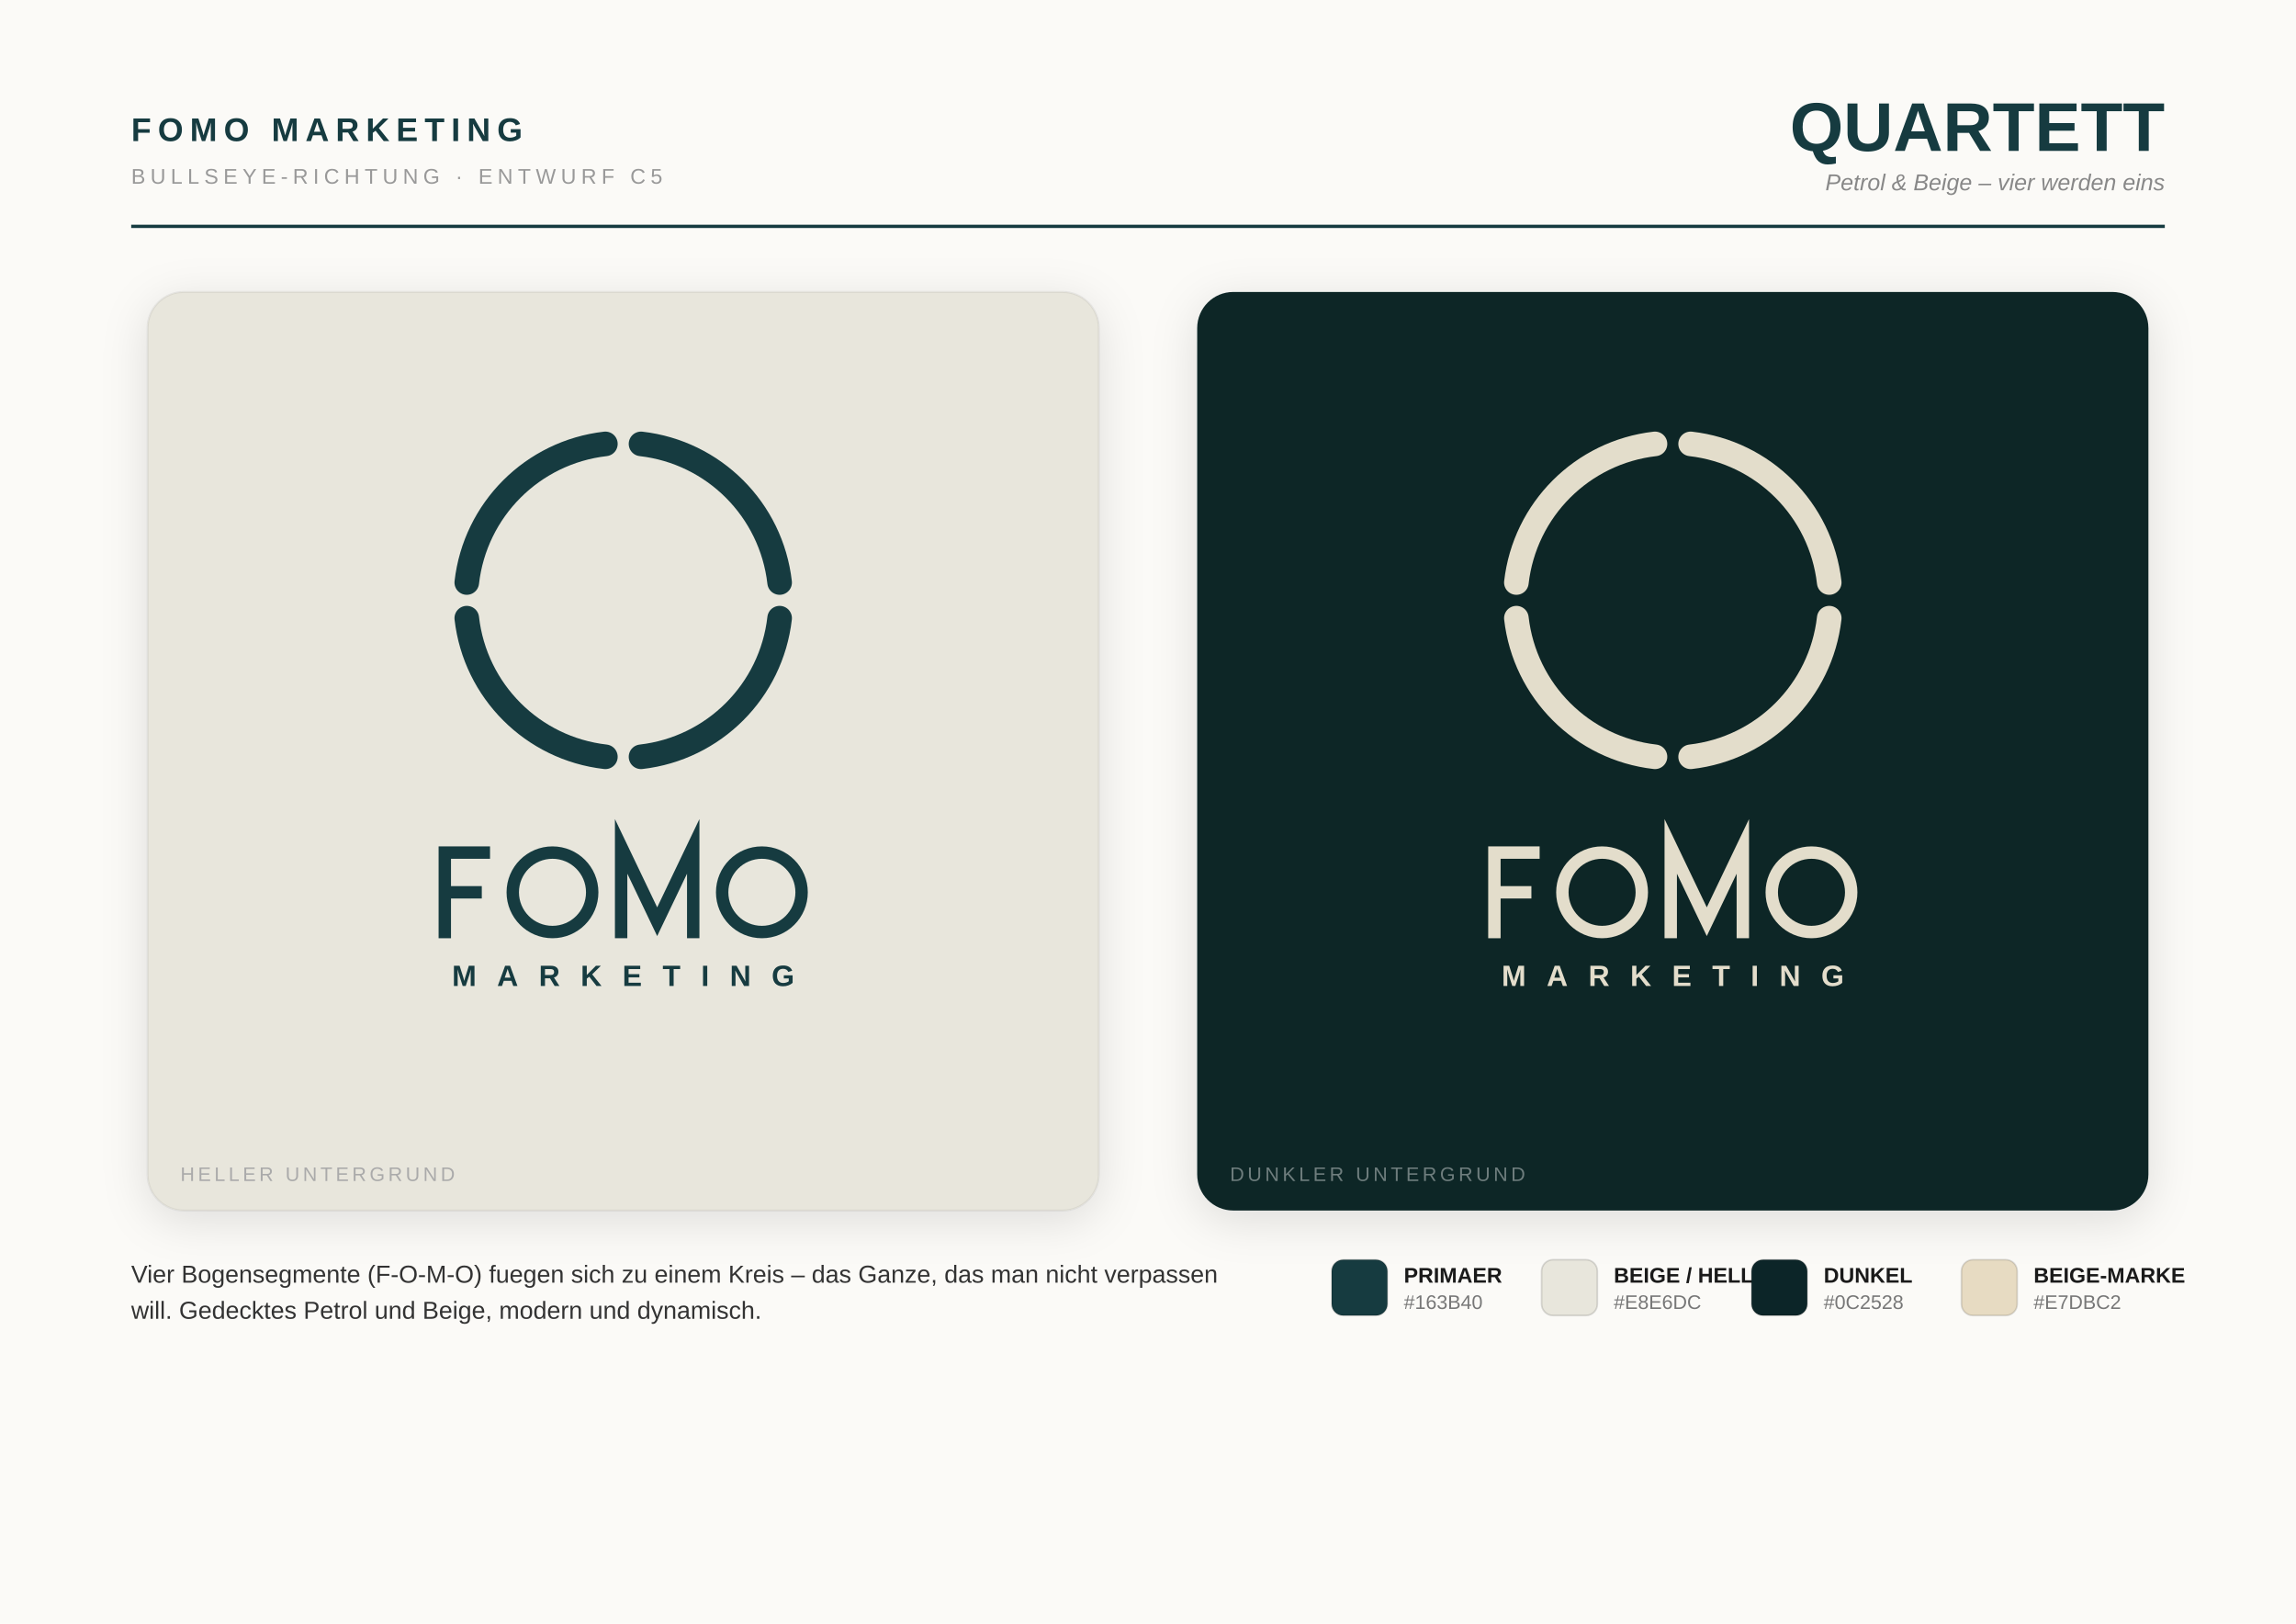
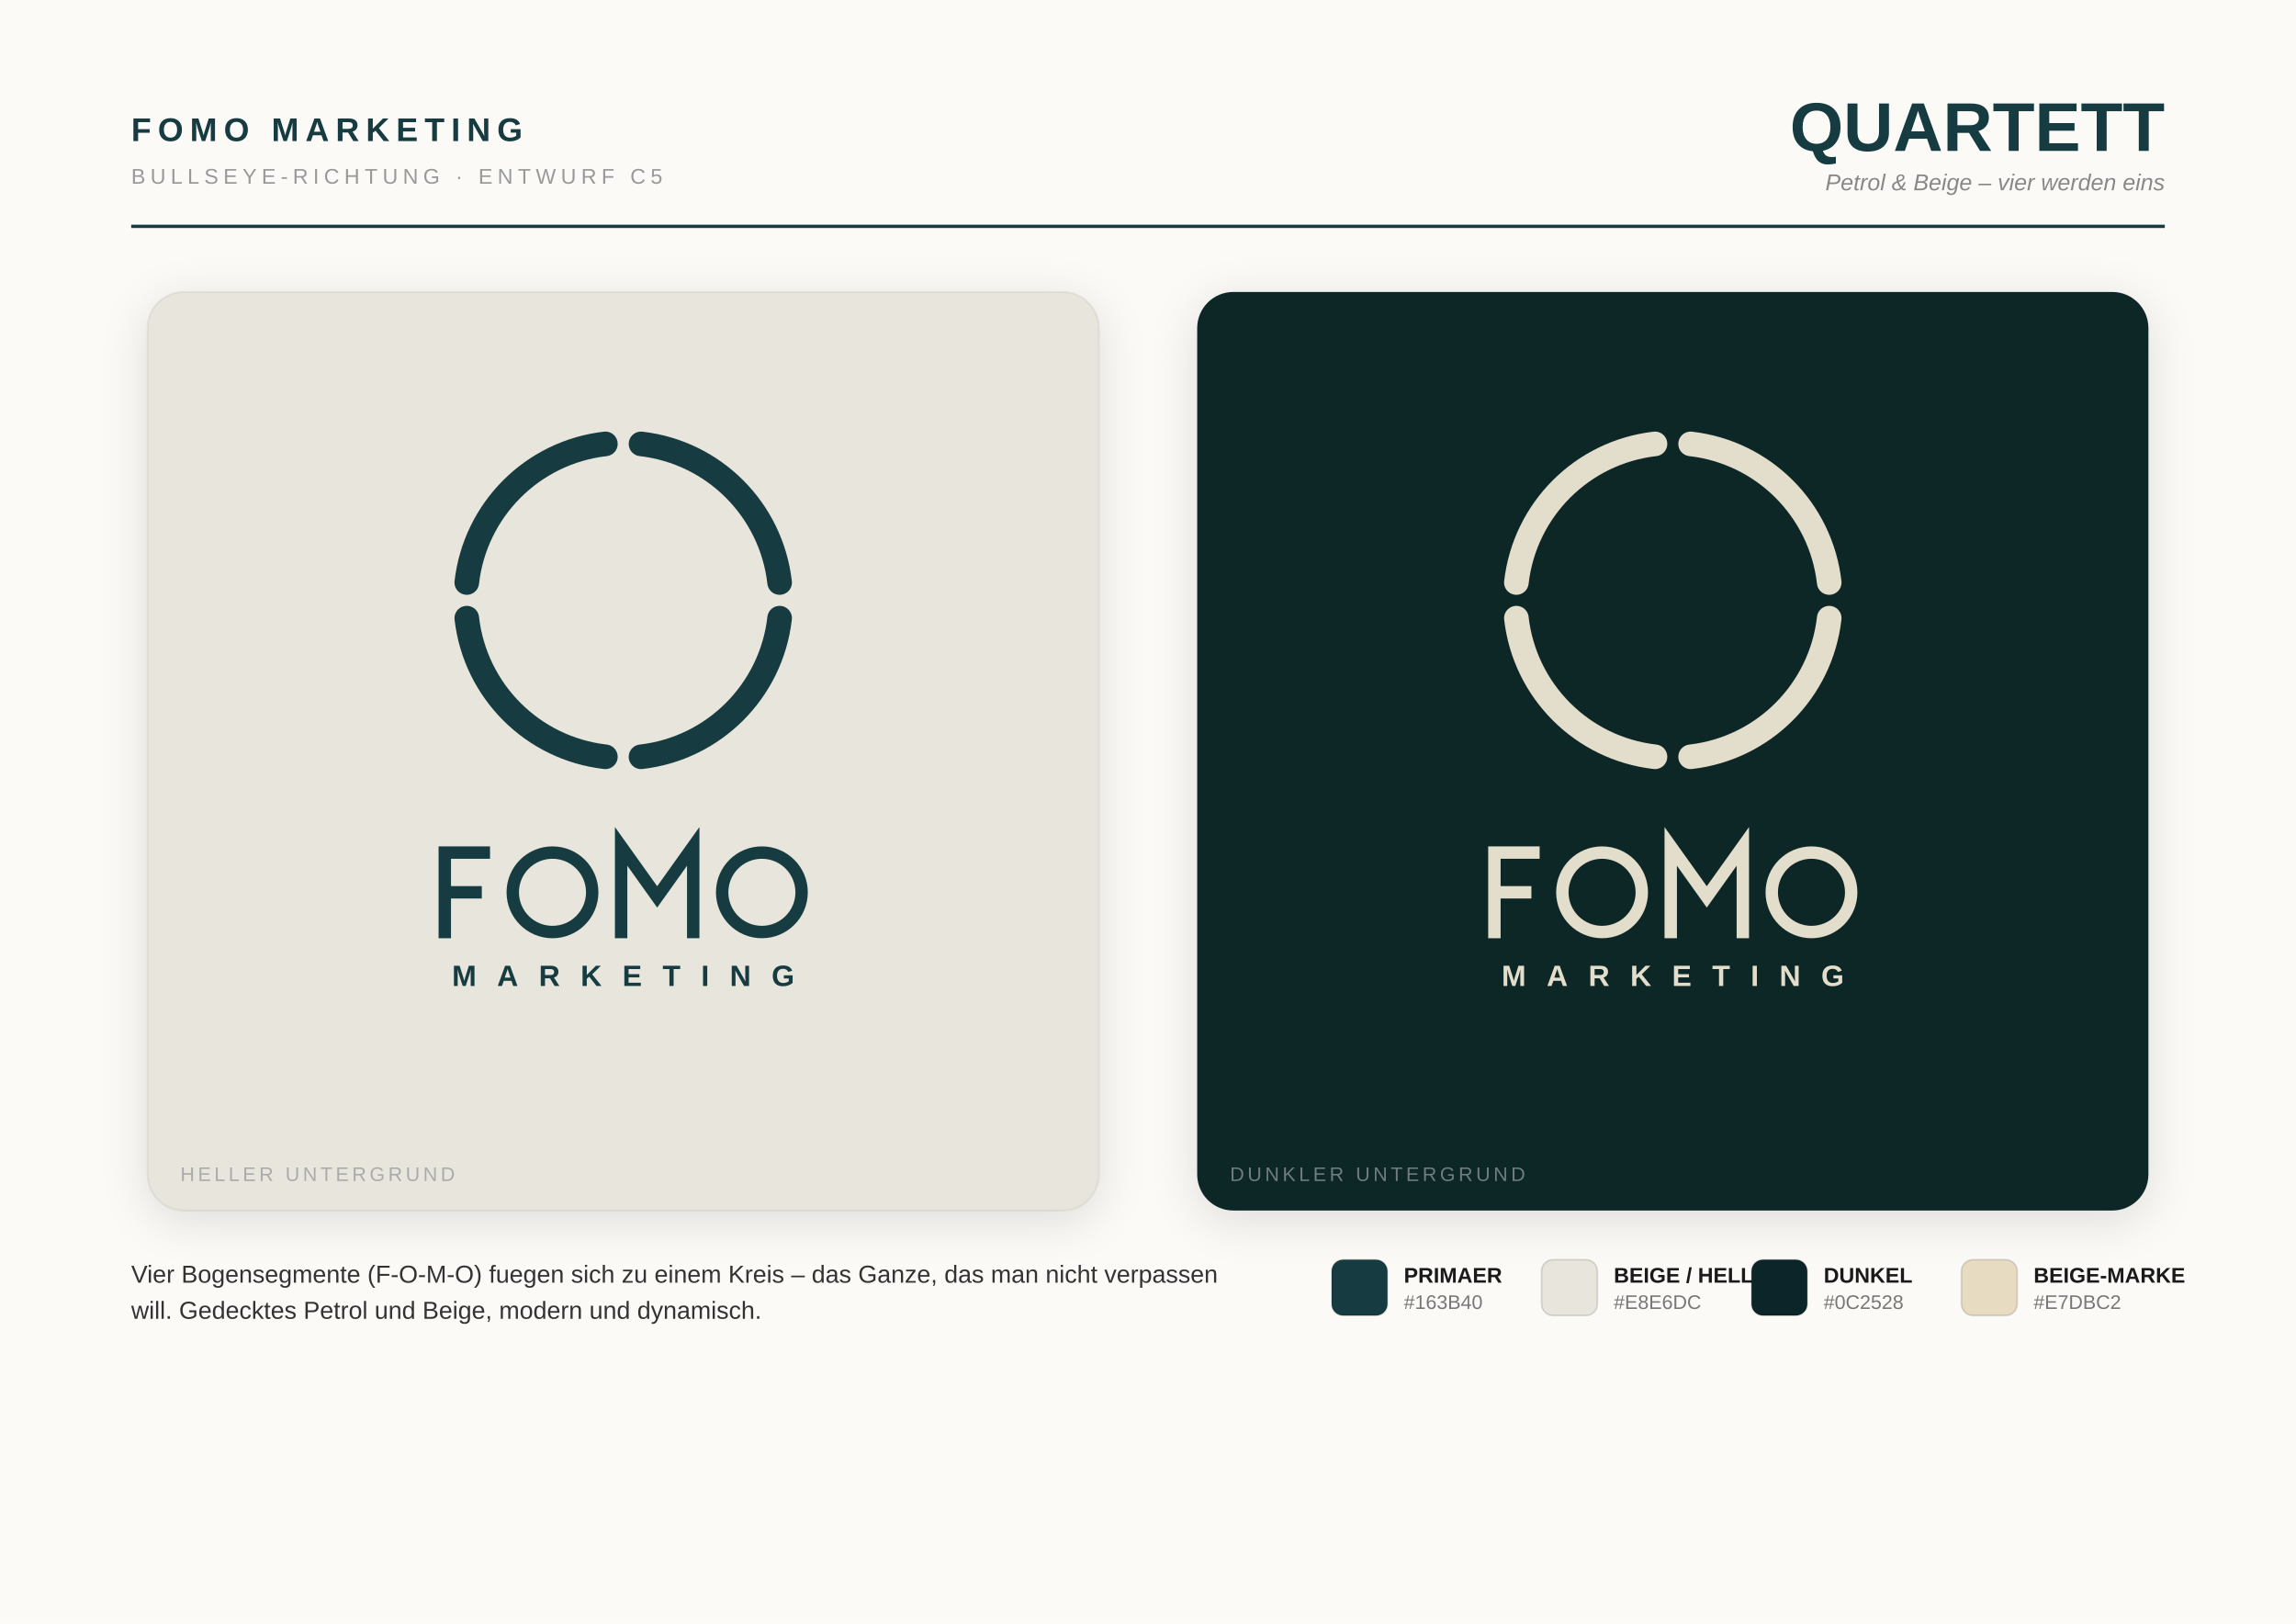
<svg xmlns="http://www.w3.org/2000/svg" width="1400" height="990" viewBox="0 0 1400 990">
  <defs>
    <filter id="soft" x="-20%" y="-20%" width="140%" height="140%">
      <feDropShadow dx="0" dy="6" stdDeviation="14" flood-color="#000" flood-opacity="0.12" />
    </filter>
  </defs>
  <rect width="1400" height="990" fill="#FBFAF7" />
  <text x="80" y="86" font-family="Liberation Sans, Arial, DejaVu Sans, sans-serif" font-size="20" font-weight="800" letter-spacing="4" fill="#163B40">FOMO MARKETING</text>
  <text x="80" y="112" font-family="Liberation Sans, Arial, DejaVu Sans, sans-serif" font-size="13" letter-spacing="3" fill="#999">BULLSEYE-RICHTUNG · ENTWURF C5</text>
  <text x="1320" y="92" font-family="Liberation Sans, Arial, DejaVu Sans, sans-serif" font-size="42" font-weight="800" text-anchor="end" fill="#163B40">QUARTETT</text>
  <text x="1320" y="116" font-family="Liberation Sans, Arial, DejaVu Sans, sans-serif" font-size="14" font-style="italic" text-anchor="end" fill="#888">Petrol &amp; Beige – vier werden eins</text>
  <line x1="80" y1="138" x2="1320" y2="138" stroke="#163B40" stroke-width="2" />
  <rect x="90" y="178" width="580" height="560" rx="22" fill="#E8E6DC" stroke="#0000000f" stroke-width="1.2" filter="url(#soft)" />
  <rect x="730" y="178" width="580" height="560" rx="22" fill="#0C2528" filter="url(#soft)" />
  <g transform="translate(380.0 366.0) scale(1.0) translate(-380.0 -458.0)">
    <path d="M 390.87 362.62 A 96.00 96.00 0 0 1 475.38 447.13" fill="none" stroke="#163B40" stroke-width="15.00" stroke-linecap="round" />
    <path d="M 475.38 468.87 A 96.00 96.00 0 0 1 390.87 553.38" fill="none" stroke="#163B40" stroke-width="15.00" stroke-linecap="round" />
    <path d="M 369.13 553.38 A 96.00 96.00 0 0 1 284.62 468.87" fill="none" stroke="#163B40" stroke-width="15.00" stroke-linecap="round" />
    <path d="M 284.62 447.13 A 96.00 96.00 0 0 1 369.13 362.62" fill="none" stroke="#163B40" stroke-width="15.00" stroke-linecap="round" />
  </g>
  <path fill="none" stroke="#163B40" stroke-width="7.56" stroke-linecap="butt" stroke-linejoin="miter" stroke-miterlimit="8" d="M 271.22 516.00 L 271.22 572.00 M 271.22 519.78 L 298.80 519.78 M 271.22 544.00 L 293.78 544.00" />
  <circle cx="336.88" cy="544.00" r="24.22" fill="none" stroke="#163B40" stroke-width="7.56" stroke-linecap="butt" stroke-linejoin="miter" stroke-miterlimit="8" />
-   <path fill="none" stroke="#163B40" stroke-width="7.56" stroke-linecap="butt" stroke-linejoin="miter" stroke-miterlimit="8" d="M 378.74 572.00 L 378.74 516.00 L 400.72 561.92 L 422.70 516.00 L 422.70 572.00" />
+   <path fill="none" stroke="#163B40" stroke-width="7.56" stroke-linecap="butt" stroke-linejoin="miter" stroke-miterlimit="8" d="M 378.74 572.00 L 378.74 516.00 L 400.72 546.80 L 422.70 516.00 L 422.70 572.00" />
  <circle cx="464.56" cy="544.00" r="24.22" fill="none" stroke="#163B40" stroke-width="7.56" stroke-linecap="butt" stroke-linejoin="miter" stroke-miterlimit="8" />
  <text x="380.00" y="601.12" font-family="Liberation Sans, Arial, DejaVu Sans, sans-serif" font-size="17.92" font-weight="600" letter-spacing="12.54" text-anchor="middle" fill="#163B40">MARKETING</text>
  <g transform="translate(1020.0 366.0) scale(1.0) translate(-1020.0 -458.0)">
    <path d="M 1030.87 362.62 A 96.00 96.00 0 0 1 1115.38 447.13" fill="none" stroke="#E3DDCB" stroke-width="15.00" stroke-linecap="round" />
    <path d="M 1115.38 468.87 A 96.00 96.00 0 0 1 1030.87 553.38" fill="none" stroke="#E3DDCB" stroke-width="15.00" stroke-linecap="round" />
    <path d="M 1009.13 553.38 A 96.00 96.00 0 0 1 924.62 468.87" fill="none" stroke="#E3DDCB" stroke-width="15.00" stroke-linecap="round" />
    <path d="M 924.62 447.13 A 96.00 96.00 0 0 1 1009.13 362.62" fill="none" stroke="#E3DDCB" stroke-width="15.00" stroke-linecap="round" />
  </g>
  <path fill="none" stroke="#E3DDCB" stroke-width="7.56" stroke-linecap="butt" stroke-linejoin="miter" stroke-miterlimit="8" d="M 911.22 516.00 L 911.22 572.00 M 911.22 519.78 L 938.80 519.78 M 911.22 544.00 L 933.78 544.00" />
  <circle cx="976.88" cy="544.00" r="24.22" fill="none" stroke="#E3DDCB" stroke-width="7.56" stroke-linecap="butt" stroke-linejoin="miter" stroke-miterlimit="8" />
-   <path fill="none" stroke="#E3DDCB" stroke-width="7.56" stroke-linecap="butt" stroke-linejoin="miter" stroke-miterlimit="8" d="M 1018.74 572.00 L 1018.74 516.00 L 1040.72 561.92 L 1062.70 516.00 L 1062.70 572.00" />
+   <path fill="none" stroke="#E3DDCB" stroke-width="7.56" stroke-linecap="butt" stroke-linejoin="miter" stroke-miterlimit="8" d="M 1018.74 572.00 L 1018.74 516.00 L 1040.72 546.80 L 1062.70 516.00 L 1062.70 572.00" />
  <circle cx="1104.56" cy="544.00" r="24.22" fill="none" stroke="#E3DDCB" stroke-width="7.56" stroke-linecap="butt" stroke-linejoin="miter" stroke-miterlimit="8" />
  <text x="1020.00" y="601.12" font-family="Liberation Sans, Arial, DejaVu Sans, sans-serif" font-size="17.92" font-weight="600" letter-spacing="12.54" text-anchor="middle" fill="#E3DDCB">MARKETING</text>
  <text x="110" y="720" font-family="Liberation Sans, Arial, DejaVu Sans, sans-serif" font-size="12" letter-spacing="2" fill="#aaa">HELLER UNTERGRUND</text>
  <text x="750" y="720" font-family="Liberation Sans, Arial, DejaVu Sans, sans-serif" font-size="12" letter-spacing="2" fill="#ffffff66">DUNKLER UNTERGRUND</text>
  <text x="80" y="782" font-family="Liberation Sans, Arial, DejaVu Sans, sans-serif" font-size="15" fill="#333">Vier Bogensegmente (F-O-M-O) fuegen sich zu einem Kreis – das Ganze, das man nicht verpassen</text>
  <text x="80" y="804" font-family="Liberation Sans, Arial, DejaVu Sans, sans-serif" font-size="15" fill="#333">will. Gedecktes Petrol und Beige, modern und dynamisch.</text>
  <rect x="812" y="768" width="34" height="34" rx="7" fill="#163B40" stroke="#00000022" stroke-width="1" />
  <text x="856" y="782" font-family="Liberation Sans, Arial, DejaVu Sans, sans-serif" font-size="13" font-weight="700" fill="#1a1a1a">PRIMAER</text>
  <text x="856" y="798" font-family="Liberation Sans, Arial, DejaVu Sans, sans-serif" font-size="12" fill="#777">#163B40</text>
  <rect x="940" y="768" width="34" height="34" rx="7" fill="#E8E6DC" stroke="#00000022" stroke-width="1" />
  <text x="984" y="782" font-family="Liberation Sans, Arial, DejaVu Sans, sans-serif" font-size="13" font-weight="700" fill="#1a1a1a">BEIGE / HELL</text>
  <text x="984" y="798" font-family="Liberation Sans, Arial, DejaVu Sans, sans-serif" font-size="12" fill="#777">#E8E6DC</text>
  <rect x="1068" y="768" width="34" height="34" rx="7" fill="#0C2528" stroke="#00000022" stroke-width="1" />
  <text x="1112" y="782" font-family="Liberation Sans, Arial, DejaVu Sans, sans-serif" font-size="13" font-weight="700" fill="#1a1a1a">DUNKEL</text>
  <text x="1112" y="798" font-family="Liberation Sans, Arial, DejaVu Sans, sans-serif" font-size="12" fill="#777">#0C2528</text>
  <rect x="1196" y="768" width="34" height="34" rx="7" fill="#E7DBC2" stroke="#00000022" stroke-width="1" />
  <text x="1240" y="782" font-family="Liberation Sans, Arial, DejaVu Sans, sans-serif" font-size="13" font-weight="700" fill="#1a1a1a">BEIGE-MARKE</text>
  <text x="1240" y="798" font-family="Liberation Sans, Arial, DejaVu Sans, sans-serif" font-size="12" fill="#777">#E7DBC2</text>
</svg>
